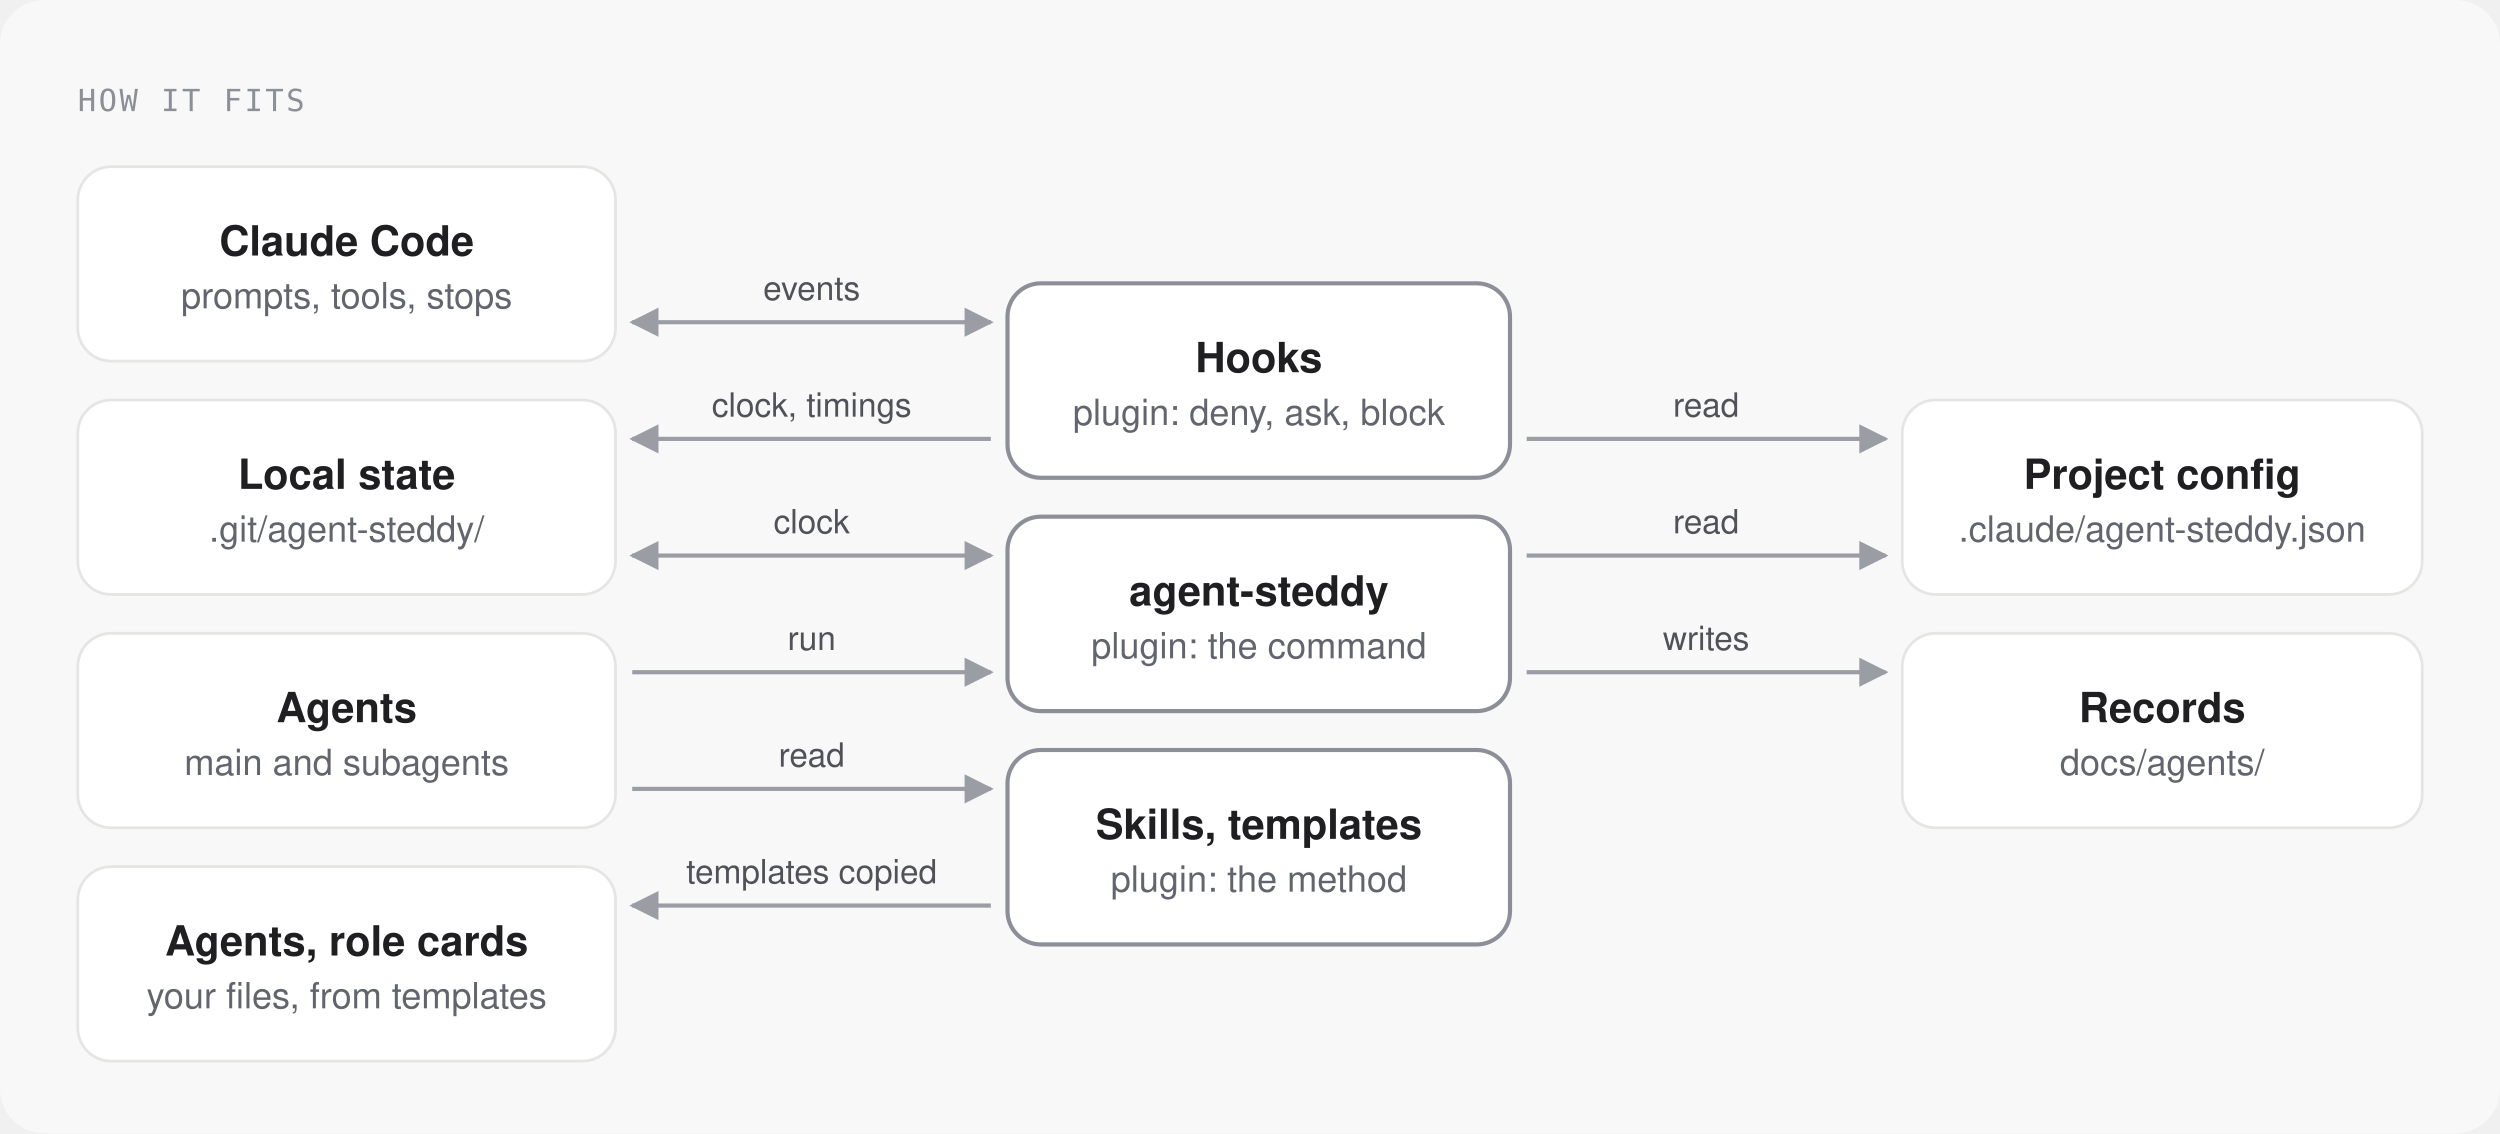
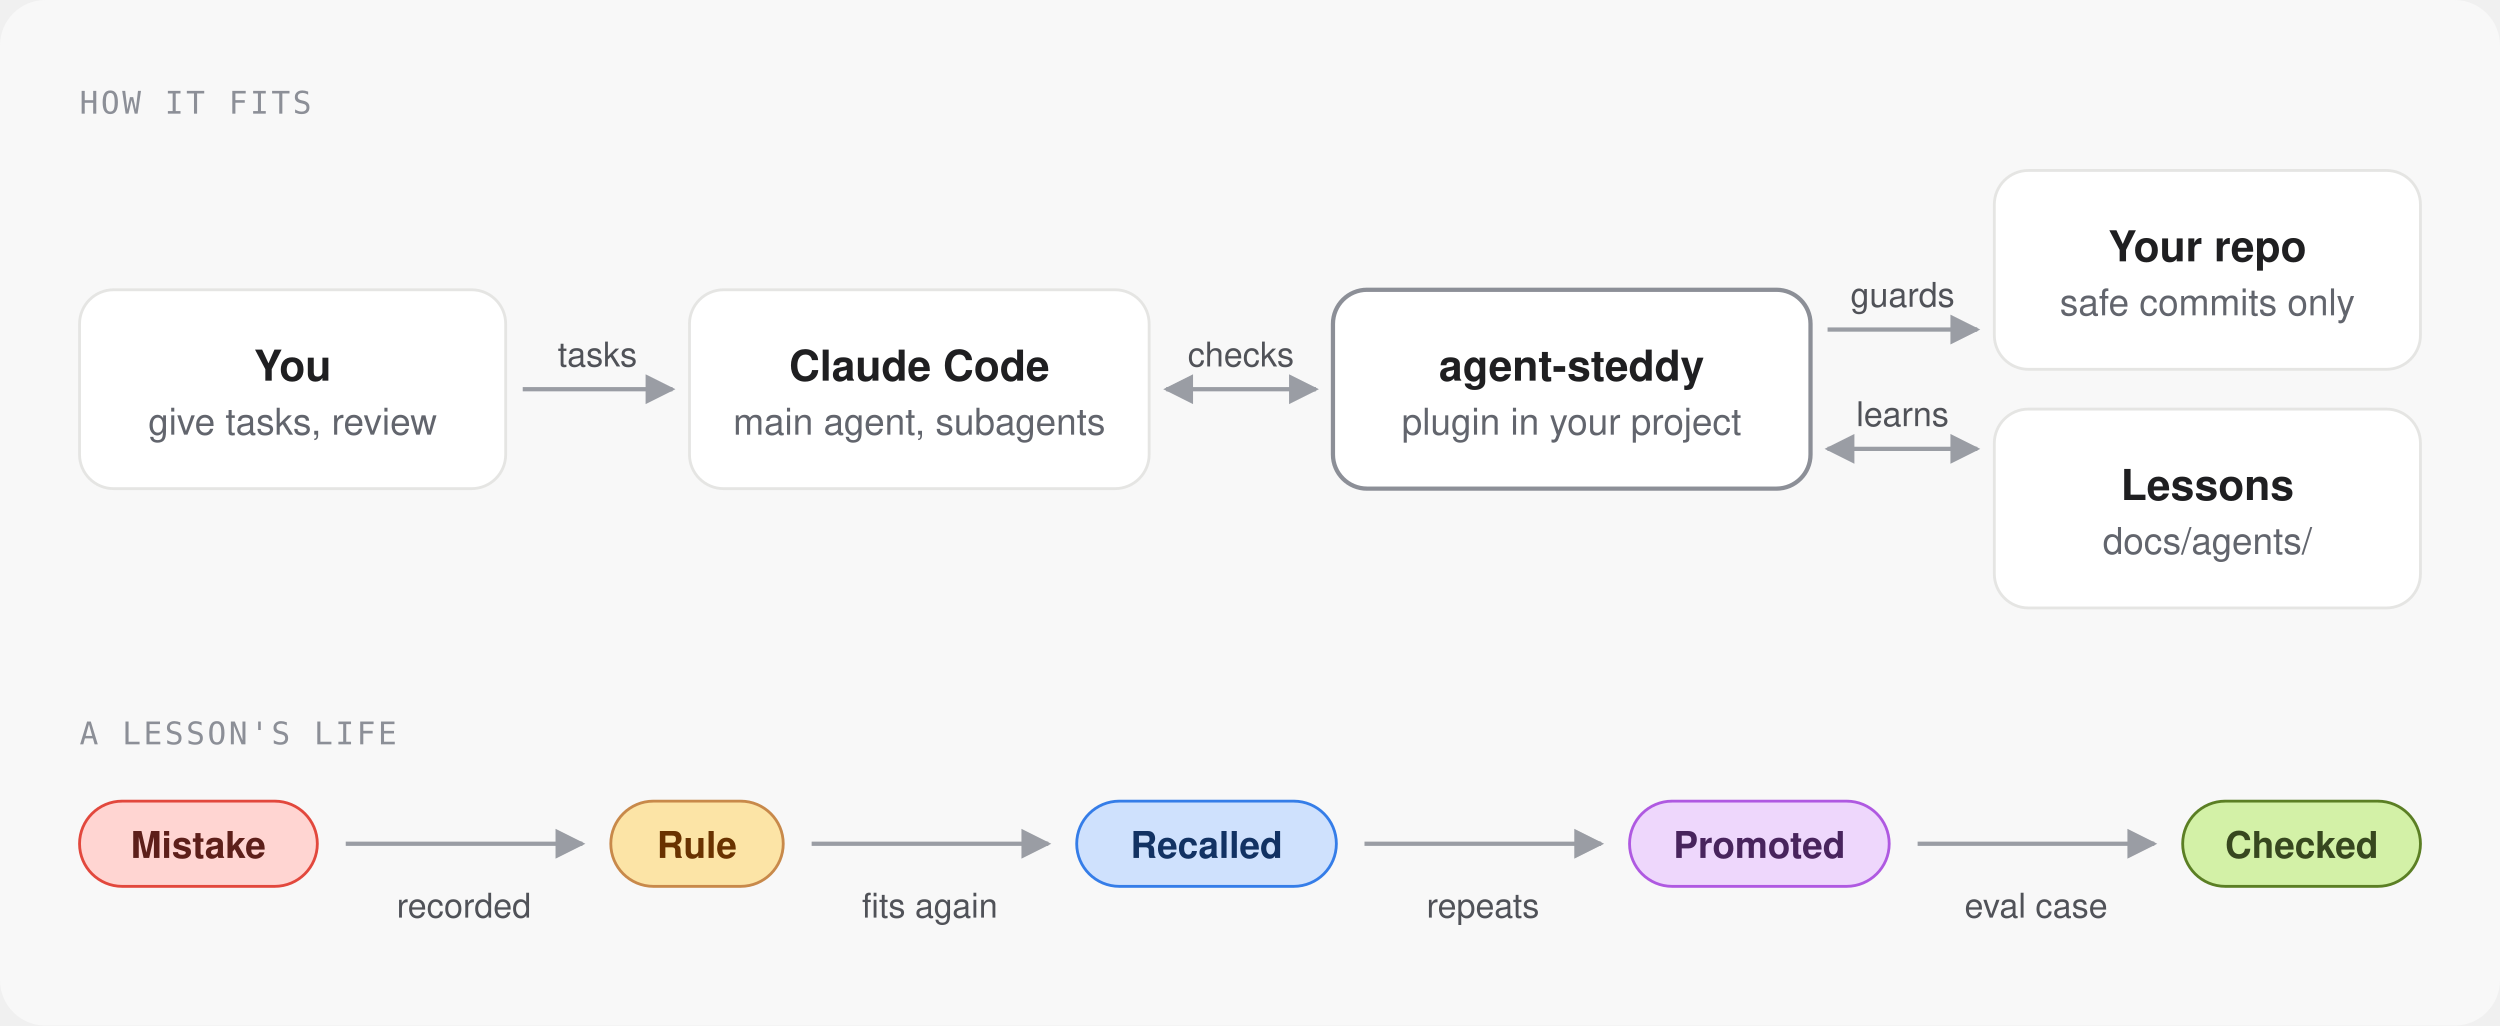
- <svg xmlns="http://www.w3.org/2000/svg" viewBox="0 0 900 408" width="900" height="408" role="img" aria-label="agent-steddy: Claude Code fires its events at the plugin's hooks, which read the project config and answer with deny, ask or block; the hooks keep a task clock and timings in local state under .git/agent-steddy; agents run the agent-steddy command, which reads the project config, keeps that clock and writes the project's records under docs/agents; agents read the skills, and the templates are copied into the project's agents and role cards.">
+ <svg xmlns="http://www.w3.org/2000/svg" viewBox="0 0 880 361" width="880" height="361" role="img" aria-label="agent-steddy sits between your Claude Code agents and your repo: it checks every prompt and command, blocks risky git and secret reads, and keeps what the agents learn in docs/agents. A lesson's life: a mistake is recorded as a rule, the rule is recalled when its situation comes back, promoted when it repeats, and checked by an eval case.">
  <style>
  .t{font:600 15px -apple-system, BlinkMacSystemFont, 'Segoe UI', Helvetica, Arial, sans-serif} .s{font:13px -apple-system, BlinkMacSystemFont, 'Segoe UI', Helvetica, Arial, sans-serif} .lbl{font:12px -apple-system, BlinkMacSystemFont, 'Segoe UI', Helvetica, Arial, sans-serif} .cmd{font:12px ui-monospace, SFMono-Regular, Menlo, Consolas, monospace}
  .row{font:500 11px ui-monospace, SFMono-Regular, Menlo, Consolas, monospace;letter-spacing:.08em} .p{font:600 13px -apple-system, BlinkMacSystemFont, 'Segoe UI', Helvetica, Arial, sans-serif} .ln{stroke-width:1.5;fill:none}
  .bg{fill:#F8F8F8} .node{fill:#FFFFFF;stroke:#E5E5E3} .hub{fill:#FFFFFF;stroke:#8C8F97} .t{fill:#1F1F21} .s{fill:#62656D} .lbl,.cmd{fill:#505258} .row{fill:#8C8F97} .ln{stroke:#9A9DA4} .hd{fill:#9A9DA4} .blue rect{fill:#CFE1FD;stroke:#357DE8} .blue text{fill:#123263} .green rect{fill:#D3F1A7;stroke:#5B7F24} .green text{fill:#37471F} .amber rect{fill:#FCE4A6;stroke:#C8894A} .amber text{fill:#693200} .grey rect{fill:#EBEBE9;stroke:#8C8F97} .grey text{fill:#292A2E} .red rect{fill:#FFD5D2;stroke:#E2483D} .red text{fill:#5D1F1A} .purple rect{fill:#EED7FC;stroke:#AF59E1} .purple text{fill:#48245D}
  @media (prefers-color-scheme: dark) { .bg{fill:#1F1F21} .node{fill:#242528;stroke:#34363A} .hub{fill:#242528;stroke:#7E8188} .t{fill:#E4E5E8} .s{fill:#9FA2A8} .lbl,.cmd{fill:#B6B8BC} .row{fill:#7E8188} .ln{stroke:#7E8188} .hd{fill:#7E8188} .blue rect{fill:#123263;stroke:#4688EC} .blue text{fill:#CFE1FD} .green rect{fill:#37471F;stroke:#82B536} .green text{fill:#D3F1A7} .amber rect{fill:#693200;stroke:#C8894A} .amber text{fill:#FCE4A6} .grey rect{fill:#2F3033;stroke:#7E8188} .grey text{fill:#CECFD2} .red rect{fill:#5D1F1A;stroke:#F15B50} .red text{fill:#FFD5D2} .purple rect{fill:#48245D;stroke:#BF63F3} .purple text{fill:#EED7FC} }
</style>
  <defs>
    <marker id="a" viewBox="0 0 10 10" refX="9" refY="5" markerWidth="7" markerHeight="7" orient="auto-start-reverse">
      <path class="hd" d="M0 0L10 5L0 10z" />
    </marker>
  </defs>
-   <rect class="bg" width="900" height="408" rx="16" />
+   <rect class="bg" width="880" height="361" rx="16" />
  <text class="row" x="28" y="40">HOW IT FITS</text>
-   <rect class="node" x="28.0" y="60.0" width="193.6" height="70" rx="12" />
-   <text class="t" x="124.8" y="92.0" text-anchor="middle">Claude Code</text>
-   <text class="s" x="124.8" y="111.0" text-anchor="middle">prompts, tools, stops</text>
-   <rect class="node" x="28.0" y="144.0" width="193.6" height="70" rx="12" />
-   <text class="t" x="124.8" y="176.0" text-anchor="middle">Local state</text>
-   <text class="s" x="124.8" y="195.0" text-anchor="middle">.git/agent-steddy/</text>
-   <rect class="node" x="28.0" y="228.0" width="193.6" height="70" rx="12" />
-   <text class="t" x="124.8" y="260.0" text-anchor="middle">Agents</text>
-   <text class="s" x="124.8" y="279.0" text-anchor="middle">main and subagents</text>
-   <rect class="node" x="28.0" y="312.0" width="193.6" height="70" rx="12" />
-   <text class="t" x="124.8" y="344.0" text-anchor="middle">Agents, role cards</text>
-   <text class="s" x="124.8" y="363.0" text-anchor="middle">your files, from templates</text>
-   <rect class="hub" x="362.7" y="102.0" width="180.9" height="70" rx="12" stroke-width="1.5" />
-   <text class="t" x="453.2" y="134.0" text-anchor="middle">Hooks</text>
-   <text class="s" x="453.2" y="153.0" text-anchor="middle">plugin: deny, ask, block</text>
-   <rect class="hub" x="362.7" y="186.0" width="180.9" height="70" rx="12" stroke-width="1.5" />
-   <text class="t" x="453.2" y="218.0" text-anchor="middle">agent-steddy</text>
-   <text class="s" x="453.2" y="237.0" text-anchor="middle">plugin: the command</text>
-   <rect class="hub" x="362.7" y="270.0" width="180.9" height="70" rx="12" stroke-width="1.5" />
-   <text class="t" x="453.2" y="302.0" text-anchor="middle">Skills, templates</text>
-   <text class="s" x="453.2" y="321.0" text-anchor="middle">plugin: the method</text>
-   <rect class="node" x="684.8" y="144.0" width="187.2" height="70" rx="12" />
-   <text class="t" x="778.4" y="176.0" text-anchor="middle">Project config</text>
-   <text class="s" x="778.4" y="195.0" text-anchor="middle">.claude/agent-steddy.json</text>
-   <rect class="node" x="684.8" y="228.0" width="187.2" height="70" rx="12" />
-   <text class="t" x="778.4" y="260.0" text-anchor="middle">Records</text>
-   <text class="s" x="778.4" y="279.0" text-anchor="middle">docs/agents/</text>
-   <path class="ln" d="M227.6 116.0H356.7" marker-end="url(#a)" marker-start="url(#a)" />
-   <text class="lbl" x="292.2" y="108.0" text-anchor="middle">events</text>
-   <path class="ln" d="M227.6 242.0H356.7" marker-end="url(#a)" />
-   <text class="lbl" x="292.2" y="234.0" text-anchor="middle">run</text>
-   <path class="ln" d="M227.6 284.0H356.7" marker-end="url(#a)" />
-   <text class="lbl" x="292.2" y="276.0" text-anchor="middle">read</text>
-   <path class="ln" d="M549.6 158.0H678.8" marker-end="url(#a)" />
-   <text class="lbl" x="614.2" y="150.0" text-anchor="middle">read</text>
-   <path class="ln" d="M549.6 200.0H678.8" marker-end="url(#a)" />
-   <text class="lbl" x="614.2" y="192.0" text-anchor="middle">read</text>
-   <path class="ln" d="M356.7 158.0H227.6" marker-end="url(#a)" />
-   <text class="lbl" x="292.2" y="150.0" text-anchor="middle">clock, timings</text>
-   <path class="ln" d="M356.7 200.0H227.6" marker-end="url(#a)" marker-start="url(#a)" />
-   <text class="lbl" x="292.2" y="192.0" text-anchor="middle">clock</text>
-   <path class="ln" d="M549.6 242.0H678.8" marker-end="url(#a)" />
-   <text class="lbl" x="614.2" y="234.0" text-anchor="middle">writes</text>
-   <path class="ln" d="M356.7 326.0H227.6" marker-end="url(#a)" />
-   <text class="lbl" x="292.2" y="318.0" text-anchor="middle">templates copied</text>
+   <rect class="node" x="28.0" y="102.0" width="150.0" height="70" rx="12" />
+   <text class="t" x="103.0" y="134.0" text-anchor="middle">You</text>
+   <text class="s" x="103.0" y="153.0" text-anchor="middle">give tasks, review</text>
+   <rect class="node" x="242.7" y="102.0" width="161.8" height="70" rx="12" />
+   <text class="t" x="323.6" y="134.0" text-anchor="middle">Claude Code</text>
+   <text class="s" x="323.6" y="153.0" text-anchor="middle">main agent, subagents</text>
+   <rect class="hub" x="469.2" y="102.0" width="168.1" height="70" rx="12" stroke-width="1.5" />
+   <text class="t" x="553.2" y="134.0" text-anchor="middle">agent-steddy</text>
+   <text class="s" x="553.2" y="153.0" text-anchor="middle">plugin in your project</text>
+   <rect class="node" x="702.0" y="60.0" width="150.0" height="70" rx="12" />
+   <text class="t" x="777.0" y="92.0" text-anchor="middle">Your repo</text>
+   <text class="s" x="777.0" y="111.0" text-anchor="middle">safe commits only</text>
+   <rect class="node" x="702.0" y="144.0" width="150.0" height="70" rx="12" />
+   <text class="t" x="777.0" y="176.0" text-anchor="middle">Lessons</text>
+   <text class="s" x="777.0" y="195.0" text-anchor="middle">docs/agents/</text>
+   <path class="ln" d="M184.0 137.0H236.7" marker-end="url(#a)" />
+   <text class="lbl" x="210.3" y="129.0" text-anchor="middle">tasks</text>
+   <path class="ln" d="M410.5 137.0H463.2" marker-end="url(#a)" marker-start="url(#a)" />
+   <text class="lbl" x="436.8" y="129.0" text-anchor="middle">checks</text>
+   <path class="ln" d="M643.3 116.0H696.0" marker-end="url(#a)" />
+   <text class="lbl" x="669.7" y="108.0" text-anchor="middle">guards</text>
+   <path class="ln" d="M643.3 158.0H696.0" marker-end="url(#a)" marker-start="url(#a)" />
+   <text class="lbl" x="669.7" y="150.0" text-anchor="middle">learns</text>
+   <text class="row" x="28" y="262">A LESSON'S LIFE</text>
+   <g class="red">
+     <rect x="28.0" y="282" width="83.7" height="30" rx="15" />
+     <text class="p" x="69.8" y="302" text-anchor="middle">Mistake</text>
+   </g>
+   <path class="ln" d="M121.7 297.0H205.0" marker-end="url(#a)" />
+   <text class="lbl" x="163.3" y="323.0" text-anchor="middle">recorded</text>
+   <g class="amber">
+     <rect x="215.0" y="282" width="60.7" height="30" rx="15" />
+     <text class="p" x="245.3" y="302" text-anchor="middle">Rule</text>
+   </g>
+   <path class="ln" d="M285.7 297.0H369.0" marker-end="url(#a)" />
+   <text class="lbl" x="327.3" y="323.0" text-anchor="middle">fits again</text>
+   <g class="blue">
+     <rect x="379.0" y="282" width="91.4" height="30" rx="15" />
+     <text class="p" x="424.7" y="302" text-anchor="middle">Recalled</text>
+   </g>
+   <path class="ln" d="M480.3 297.0H563.6" marker-end="url(#a)" />
+   <text class="lbl" x="522.0" y="323.0" text-anchor="middle">repeats</text>
+   <g class="purple">
+     <rect x="573.6" y="282" width="91.4" height="30" rx="15" />
+     <text class="p" x="619.3" y="302" text-anchor="middle">Promoted</text>
+   </g>
+   <path class="ln" d="M675.0 297.0H758.3" marker-end="url(#a)" />
+   <text class="lbl" x="716.7" y="323.0" text-anchor="middle">eval case</text>
+   <g class="green">
+     <rect x="768.3" y="282" width="83.7" height="30" rx="15" />
+     <text class="p" x="810.2" y="302" text-anchor="middle">Checked</text>
+   </g>
</svg>
